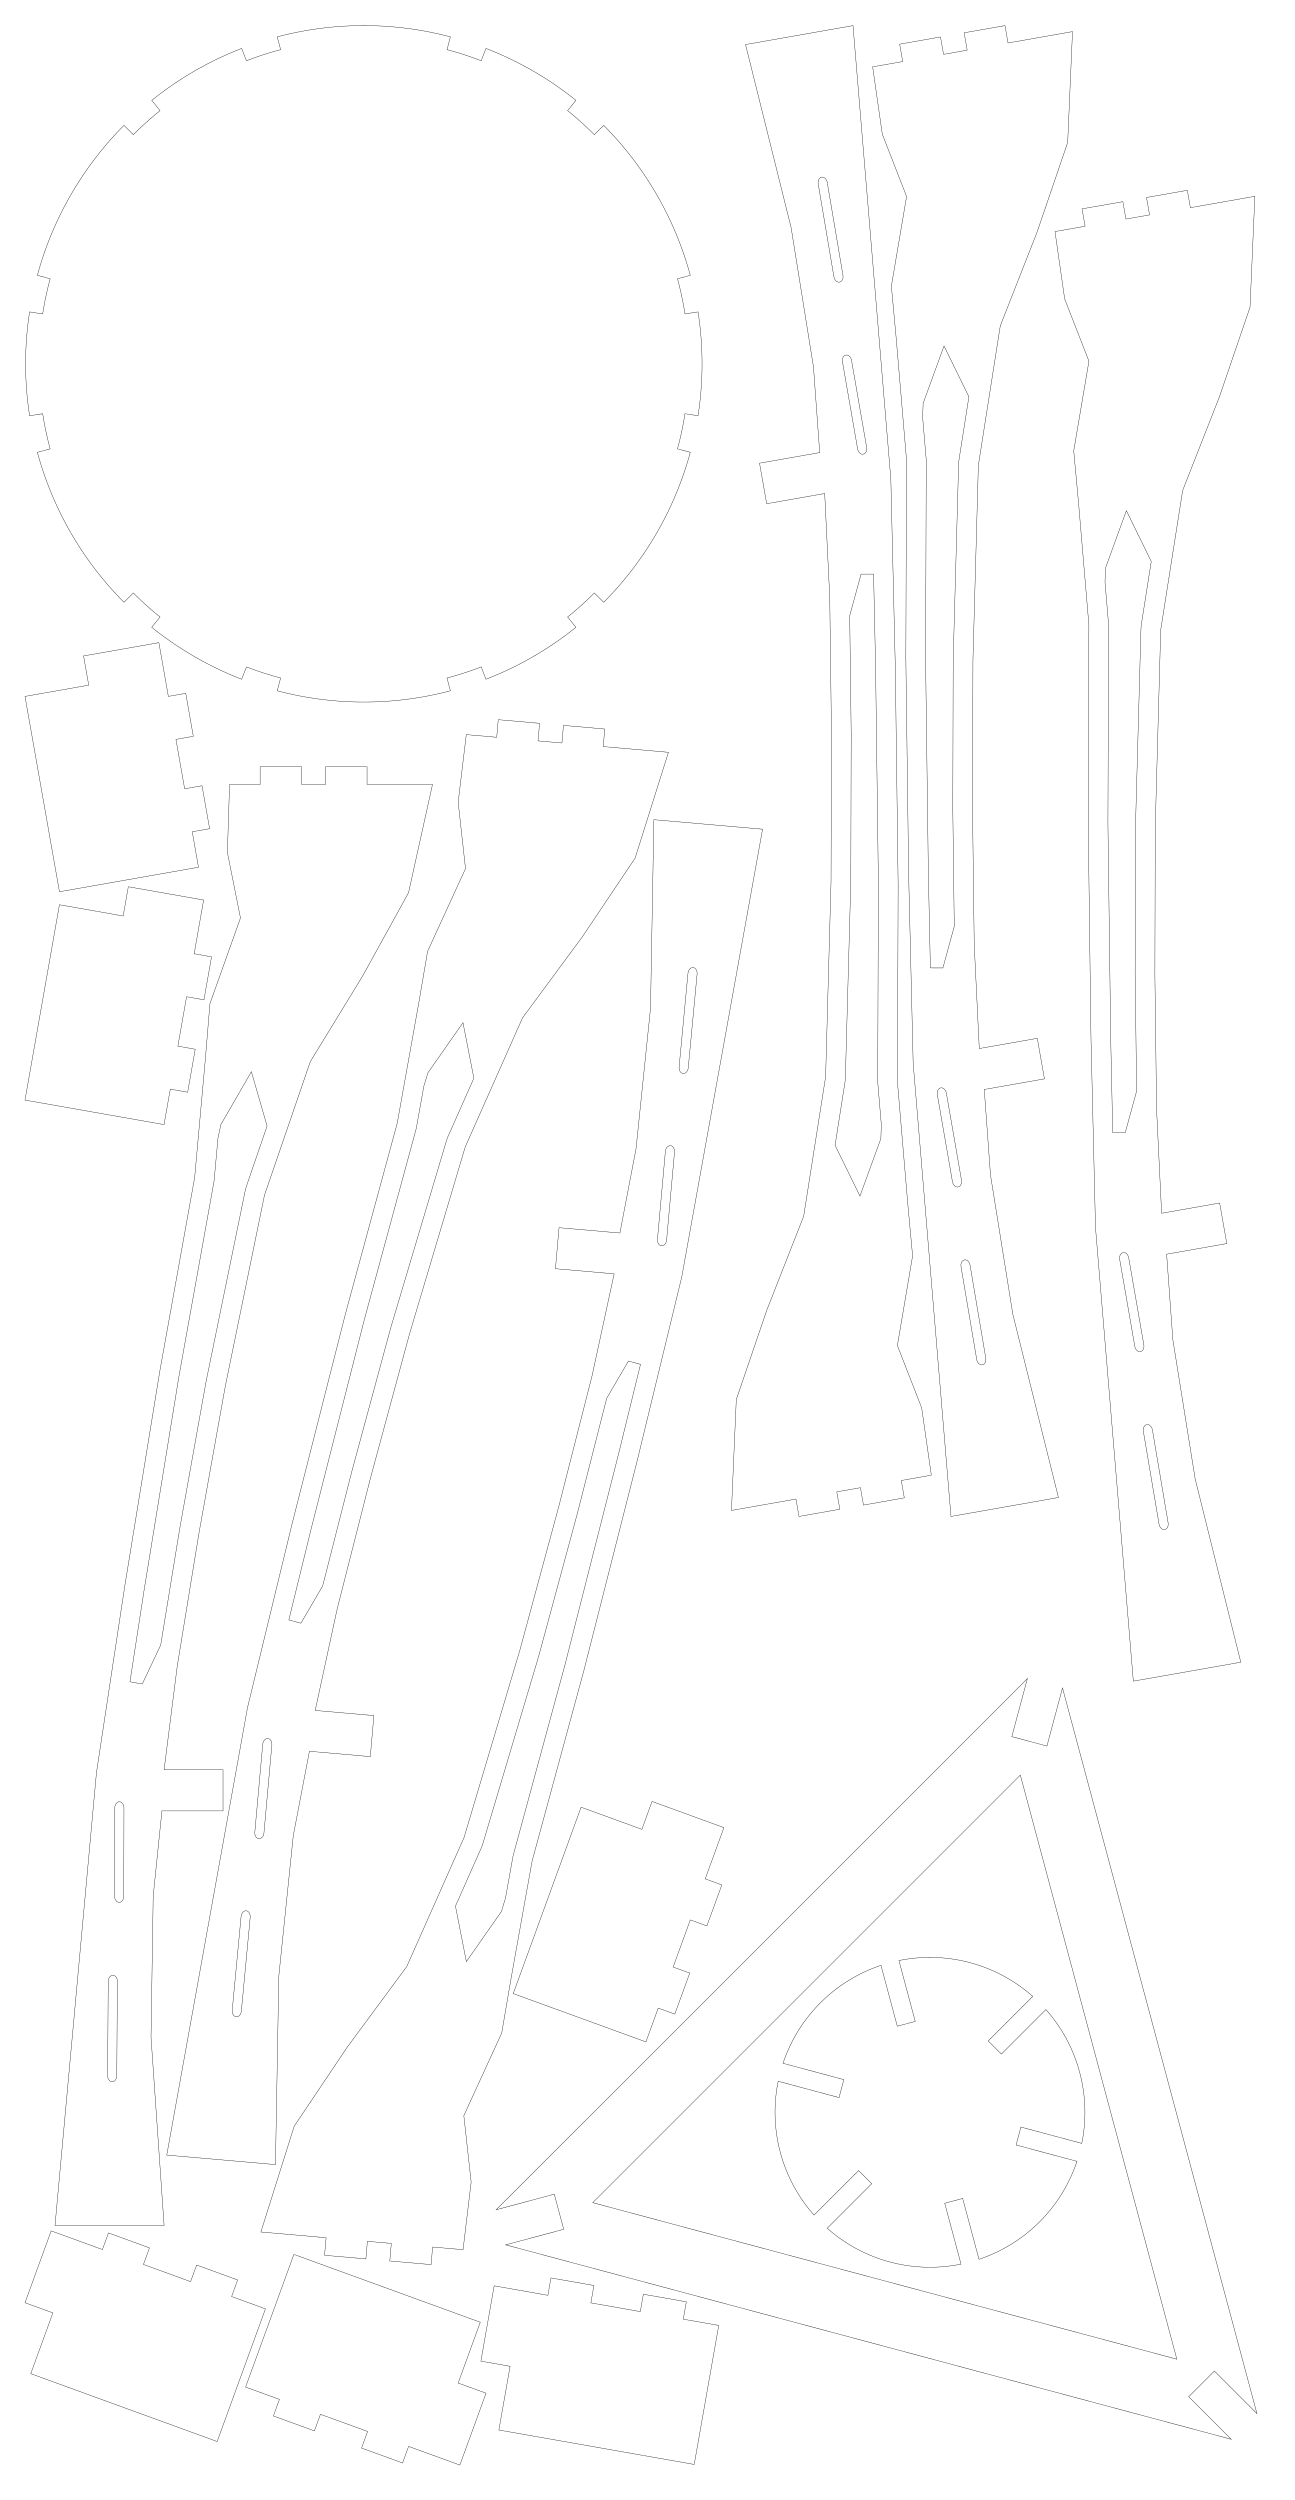
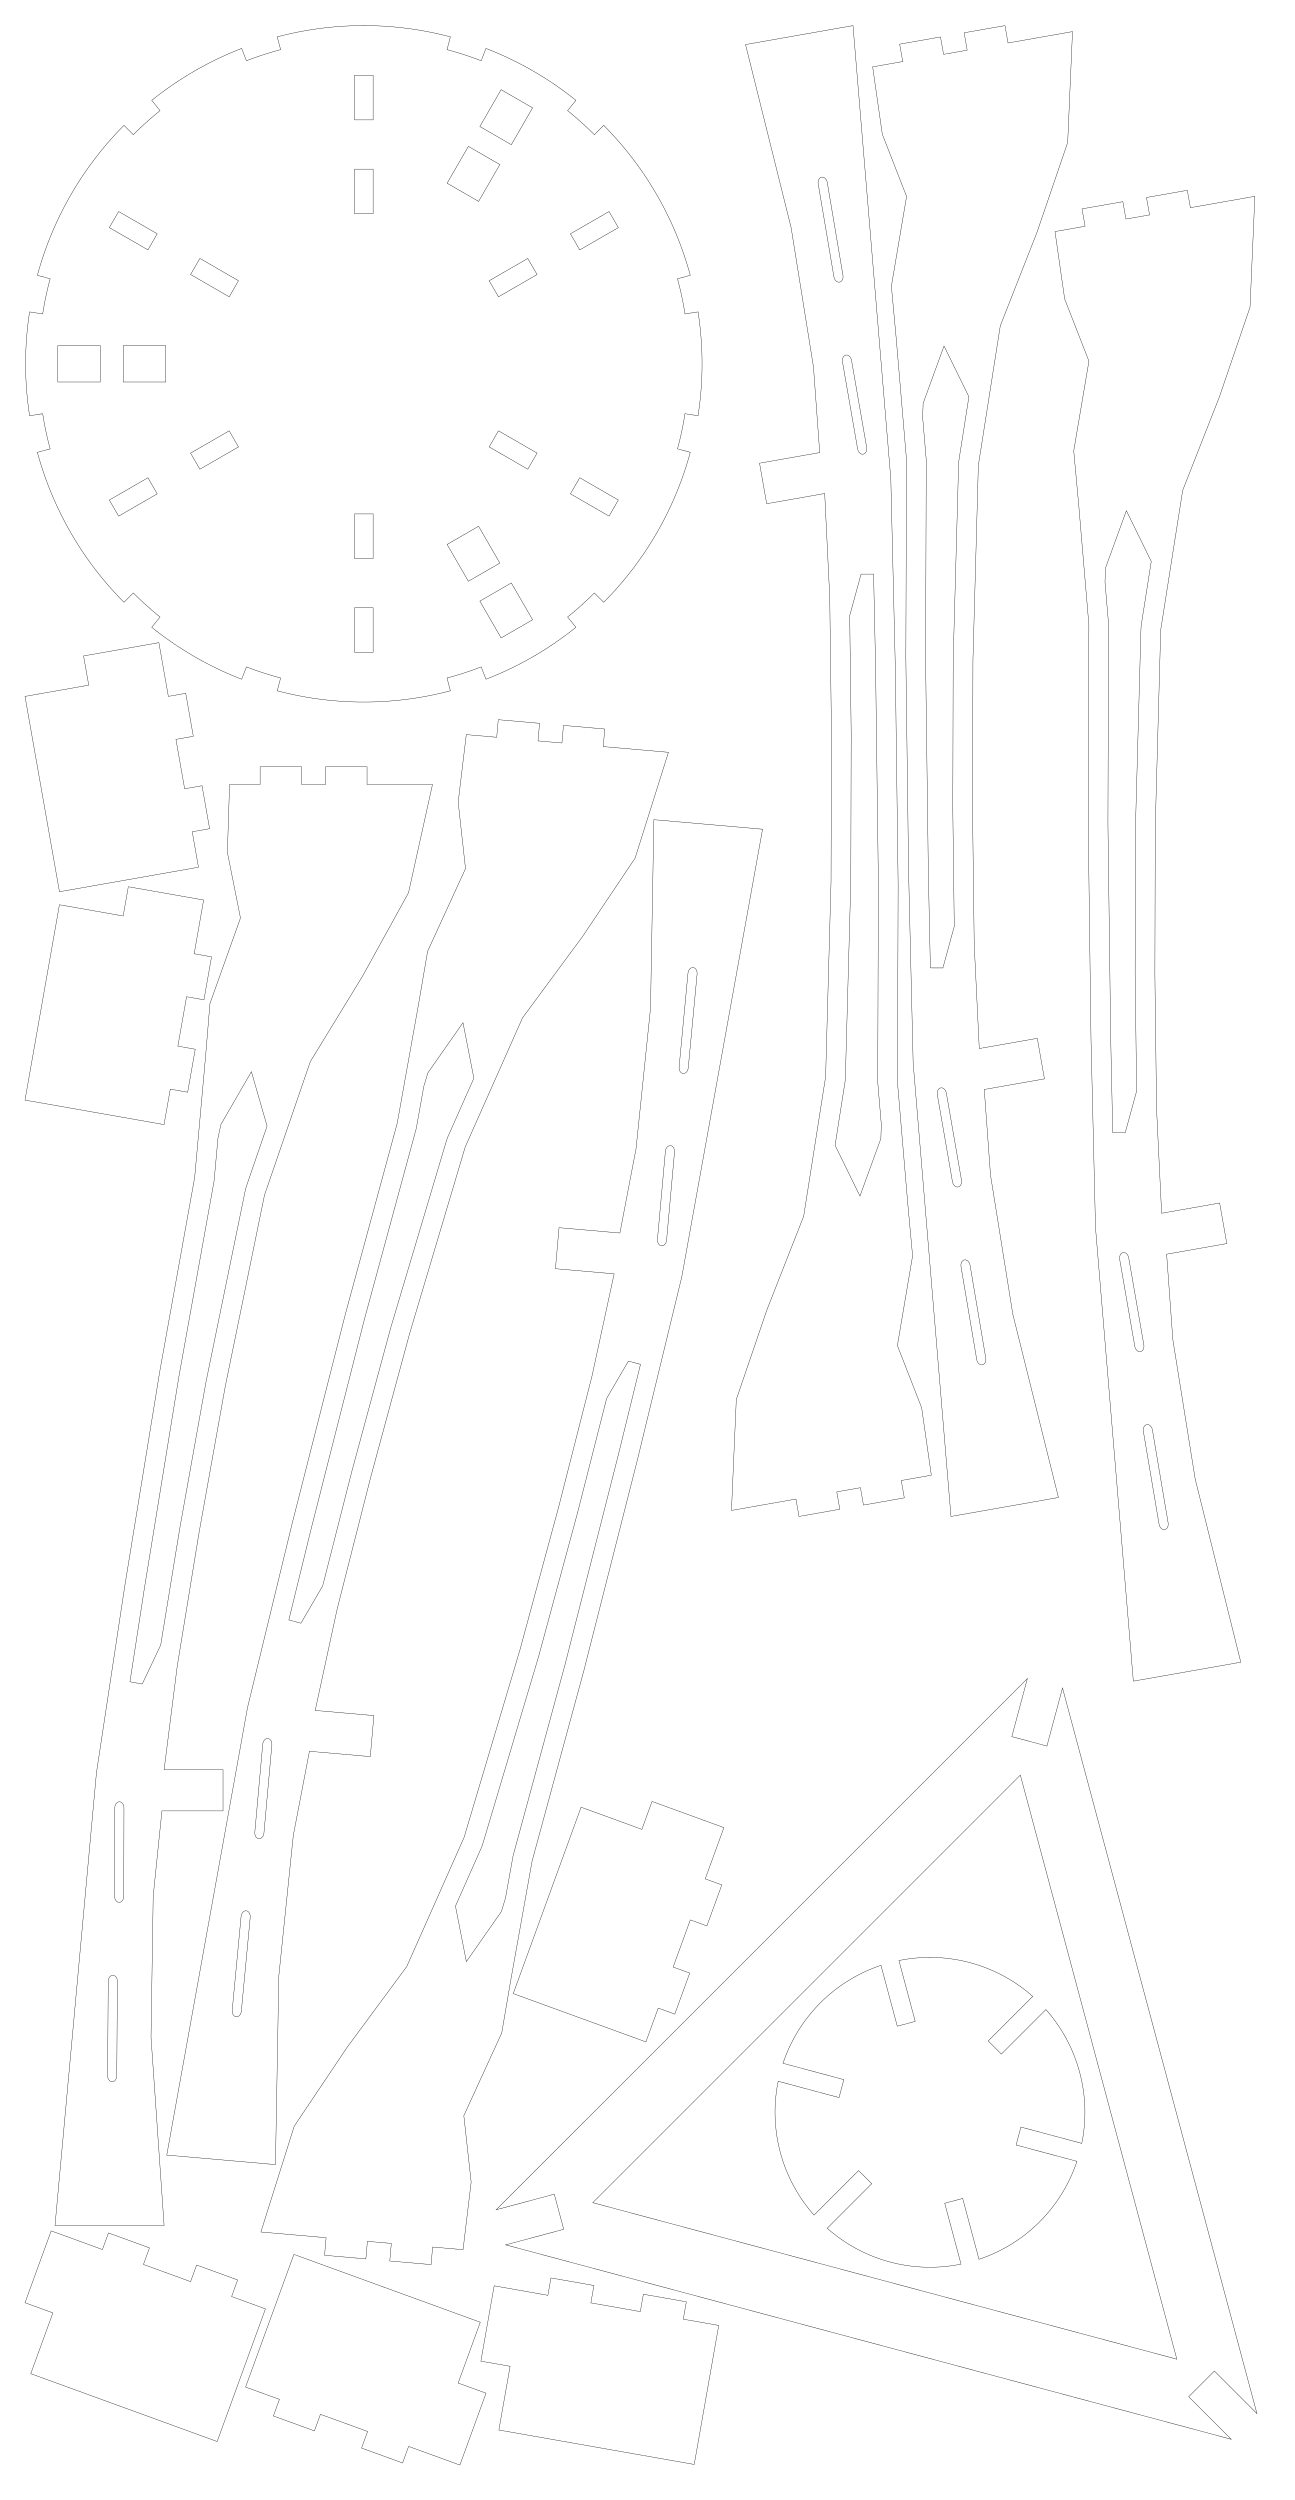
<svg xmlns="http://www.w3.org/2000/svg" width="440mm" height="850mm" viewBox="0 0 440 850">
  <g fill="none" stroke="black" stroke-width="0.12">
    <g id="LEG_1_A_6MM">
      <polygon class="CUT_OUTER" points="426.651,66.744 404.731,70.609 403.689,64.7 389.807,67.148 390.848,73.057 382.811,74.474 381.769,68.565 367.887,71.013 368.929,76.922 358.699,78.725 361.986,101.638 370.238,122.802 365.067,153.294 366.73,171.27 370.218,212.414 369.983,279.444 370.938,353.224 372.475,417.48 385.334,571.588 421.867,565.146 406.369,502.892 398.765,455.492 396.652,426.417 417.11,422.81 414.679,409.022 394.951,412.501 393.235,377.132 392.657,331.125 392.796,280.641 394.641,214.197 402.1,166.773 414.577,134.994 425.011,104.445" />
      <polygon class="CUT_INNER" points="382.967,173.627 375.862,193.149 375.702,197.943 376.897,212.047 376.929,212.824 376.694,279.781 377.648,353.451 378.329,385.094 382.586,385.099 386.451,370.957 385.947,330.856 385.946,330.722 386.085,280.238 386.088,280.02 387.933,213.576 388.034,212.478 391.428,190.898" />
      <polygon class="CUT_INNER" points="391.821,486.184 391.748,485.863 391.638,485.556 391.495,485.271 391.322,485.015 391.123,484.793 390.904,484.612 390.67,484.476 390.426,484.388 390.178,484.35 389.933,484.364 389.697,484.429 389.475,484.543 389.273,484.704 389.096,484.907 388.949,485.148 388.834,485.421 388.754,485.719 388.713,486.034 388.71,486.359 388.746,486.686 394.083,518.238 394.157,518.559 394.267,518.866 394.41,519.151 394.583,519.408 394.781,519.629 395.001,519.81 395.235,519.946 395.479,520.034 395.726,520.072 395.971,520.058 396.208,519.993 396.429,519.879 396.631,519.718 396.808,519.515 396.956,519.274 397.071,519.001 397.15,518.704 397.192,518.388 397.195,518.063 397.159,517.736" />
      <polygon class="CUT_INNER" points="383.766,427.681 383.691,427.361 383.58,427.055 383.435,426.77 383.261,426.515 383.062,426.295 382.842,426.116 382.607,425.981 382.363,425.895 382.115,425.86 381.871,425.876 381.635,425.942 381.414,426.058 381.213,426.221 381.037,426.426 380.89,426.668 380.777,426.942 380.699,427.24 380.659,427.556 380.657,427.881 380.695,428.208 385.831,457.765 385.906,458.086 386.017,458.392 386.162,458.676 386.336,458.931 386.535,459.151 386.755,459.331 386.99,459.465 387.234,459.551 387.482,459.587 387.726,459.571 387.962,459.504 388.183,459.388 388.384,459.226 388.56,459.021 388.707,458.778 388.82,458.505 388.898,458.206 388.938,457.89 388.94,457.565 388.902,457.238" />
    </g>
    <g id="LEG_1_B_6MM">
      <polygon class="CUT_OUTER" points="147.055,266.7 124.797,266.7 124.797,260.7 110.7,260.7 110.7,266.7 102.539,266.7 102.539,260.7 88.442,260.7 88.442,266.7 78.055,266.7 77.313,289.835 81.764,312.111 71.377,341.241 69.894,359.233 66.184,400.358 54.313,466.329 42.442,539.154 32.797,602.7 18.7,756.7 55.797,756.7 51.345,692.7 52.087,644.7 55.055,615.7 75.829,615.7 75.829,601.7 55.797,601.7 60.248,566.57 67.668,521.162 76.571,471.469 89.926,406.355 105.506,360.947 123.313,331.817 138.894,303.543" />
      <polygon class="CUT_INNER" points="85.474,364.374 75.087,382.366 74.097,387.059 72.825,401.157 72.722,401.927 60.863,467.826 49.01,540.543 44.186,571.823 48.377,572.567 54.639,559.311 61.106,519.732 61.129,519.599 70.032,469.907 70.073,469.692 83.428,404.578 83.718,403.515 90.808,382.851" />
      <polygon class="CUT_INNER" points="39.919,673.72 39.902,673.391 39.848,673.07 39.756,672.764 39.63,672.482 39.473,672.229 39.289,672.013 39.082,671.838 38.857,671.709 38.619,671.629 38.376,671.6 38.132,671.623 37.894,671.697 37.667,671.82 37.457,671.99 37.27,672.201 37.109,672.45 36.98,672.729 36.884,673.032 36.825,673.352 36.803,673.68 36.581,705.68 36.598,706.009 36.652,706.33 36.744,706.636 36.87,706.918 37.027,707.171 37.211,707.387 37.418,707.562 37.643,707.691 37.881,707.771 38.124,707.8 38.368,707.777 38.606,707.703 38.833,707.58 39.043,707.41 39.23,707.199 39.391,706.95 39.52,706.671 39.616,706.368 39.675,706.048 39.697,705.72" />
      <polygon class="CUT_INNER" points="42.145,614.707 42.127,614.378 42.07,614.058 41.978,613.753 41.851,613.471 41.692,613.22 41.507,613.005 41.299,612.832 41.073,612.705 40.836,612.627 40.592,612.6 40.348,612.625 40.111,612.701 39.884,612.826 39.675,612.997 39.489,613.21 39.33,613.46 39.201,613.74 39.107,614.044 39.049,614.365 39.029,614.693 38.955,644.693 38.973,645.022 39.029,645.342 39.122,645.647 39.249,645.929 39.408,646.18 39.593,646.395 39.801,646.568 40.026,646.695 40.264,646.773 40.508,646.8 40.751,646.775 40.989,646.699 41.216,646.574 41.424,646.403 41.611,646.19 41.77,645.94 41.899,645.66 41.993,645.356 42.051,645.035 42.071,644.707" />
    </g>
    <g id="LEG_2_A_6MM">
      <polygon class="CUT_OUTER" points="88.7,758.882 110.873,760.822 110.35,766.799 124.394,768.027 124.916,762.05 133.047,762.762 132.524,768.739 146.567,769.967 147.09,763.99 157.437,764.895 160.193,741.913 157.7,719.334 170.586,691.22 173.632,673.426 180.912,632.781 198.488,568.096 216.661,496.583 231.808,434.119 259.273,281.933 222.317,278.7 221.174,342.844 216.251,390.597 210.767,419.228 190.072,417.418 188.852,431.364 208.808,433.11 201.312,467.718 189.963,512.308 176.762,561.035 157.783,624.737 138.304,668.615 118.027,696.082 100.041,722.89" />
      <polygon class="CUT_INNER" points="158.559,666.947 170.475,649.928 171.87,645.339 174.366,631.406 174.536,630.648 192.093,566.033 210.239,494.626 217.77,463.886 213.66,462.779 206.267,475.439 196.375,514.304 196.341,514.434 183.14,563.161 183.081,563.371 164.101,627.074 163.72,628.108 154.856,648.074" />
      <polygon class="CUT_INNER" points="230.902,362.748 230.89,363.077 230.917,363.402 230.981,363.714 231.082,364.007 231.216,364.272 231.381,364.504 231.572,364.696 231.785,364.844 232.015,364.944 232.255,364.994 232.5,364.993 232.744,364.94 232.98,364.837 233.204,364.686 233.409,364.492 233.59,364.258 233.744,363.991 233.866,363.698 233.953,363.384 234.003,363.059 237.013,331.2 237.025,330.871 236.999,330.547 236.934,330.234 236.833,329.942 236.699,329.676 236.534,329.445 236.343,329.253 236.13,329.105 235.901,329.004 235.661,328.954 235.416,328.956 235.172,329.009 234.935,329.112 234.712,329.262 234.506,329.457 234.325,329.69 234.171,329.957 234.05,330.251 233.963,330.564 233.913,330.889" />
      <polygon class="CUT_INNER" points="223.541,421.342 223.531,421.671 223.559,421.996 223.625,422.308 223.727,422.599 223.863,422.863 224.029,423.093 224.221,423.284 224.434,423.43 224.664,423.529 224.905,423.577 225.15,423.573 225.393,423.519 225.629,423.414 225.852,423.261 226.057,423.065 226.237,422.83 226.39,422.562 226.51,422.267 226.596,421.953 226.644,421.628 229.333,391.749 229.343,391.42 229.315,391.095 229.249,390.784 229.147,390.492 229.012,390.228 228.846,389.998 228.653,389.807 228.44,389.661 228.21,389.562 227.97,389.514 227.725,389.518 227.481,389.573 227.245,389.677 227.022,389.83 226.817,390.026 226.637,390.261 226.484,390.529 226.364,390.824 226.278,391.138 226.23,391.463" />
    </g>
    <g id="LEG_2_B_6MM">
      <polygon class="CUT_OUTER" points="364.651,10.744 342.731,14.609 341.689,8.7 327.807,11.148 328.848,17.057 320.811,18.474 319.769,12.565 305.887,15.013 306.929,20.922 296.699,22.725 299.986,45.638 308.238,66.802 303.067,97.294 304.73,115.27 308.218,156.414 307.983,223.444 308.938,297.224 310.475,361.48 323.334,515.588 359.867,509.146 344.369,446.892 336.765,399.492 334.652,370.417 355.11,366.81 352.679,353.022 332.951,356.501 331.235,321.132 330.657,275.125 330.796,224.641 332.641,158.197 340.1,110.773 352.577,78.994 363.011,48.445" />
      <polygon class="CUT_INNER" points="320.967,117.627 313.862,137.149 313.702,141.943 314.897,156.047 314.929,156.824 314.694,223.781 315.648,297.451 316.329,329.094 320.586,329.099 324.451,314.957 323.947,274.856 323.946,274.722 324.085,224.238 324.088,224.02 325.933,157.576 326.034,156.478 329.428,134.898" />
      <polygon class="CUT_INNER" points="329.821,430.184 329.748,429.863 329.638,429.556 329.495,429.271 329.322,429.015 329.123,428.793 328.904,428.612 328.67,428.476 328.426,428.388 328.178,428.35 327.933,428.364 327.697,428.429 327.475,428.543 327.273,428.704 327.096,428.907 326.949,429.148 326.834,429.421 326.754,429.719 326.713,430.034 326.71,430.359 326.746,430.686 332.083,462.238 332.157,462.559 332.267,462.866 332.41,463.151 332.583,463.408 332.781,463.629 333.001,463.81 333.235,463.946 333.479,464.034 333.726,464.072 333.971,464.058 334.208,463.993 334.429,463.879 334.631,463.718 334.808,463.515 334.956,463.274 335.071,463.001 335.15,462.704 335.192,462.388 335.195,462.063 335.159,461.736" />
      <polygon class="CUT_INNER" points="321.766,371.681 321.691,371.361 321.58,371.055 321.435,370.77 321.261,370.515 321.062,370.295 320.842,370.116 320.607,369.981 320.363,369.895 320.115,369.86 319.871,369.876 319.635,369.942 319.414,370.058 319.213,370.221 319.037,370.426 318.89,370.668 318.777,370.942 318.699,371.24 318.659,371.556 318.657,371.881 318.695,372.208 323.831,401.765 323.906,402.086 324.017,402.392 324.162,402.676 324.336,402.931 324.535,403.151 324.755,403.331 324.99,403.465 325.234,403.551 325.482,403.587 325.726,403.571 325.962,403.504 326.183,403.388 326.384,403.226 326.56,403.021 326.707,402.778 326.82,402.505 326.898,402.206 326.938,401.89 326.94,401.565 326.902,401.238" />
    </g>
    <g id="LEG_3_A_6MM">
      <polygon class="CUT_OUTER" points="227.273,255.786 205.099,253.846 205.622,247.868 191.579,246.64 191.056,252.617 182.926,251.906 183.449,245.929 169.406,244.7 168.883,250.677 158.535,249.772 155.78,272.754 158.273,295.333 145.386,323.447 142.34,341.242 135.06,381.886 117.485,446.572 99.312,518.085 84.165,580.549 56.7,732.734 93.656,735.967 94.799,671.823 99.721,624.07 105.205,595.439 125.9,597.25 127.121,583.303 107.165,581.557 114.661,546.949 126.01,502.36 139.21,453.633 158.189,389.93 177.668,346.052 197.946,318.585 215.931,291.778" />
      <polygon class="CUT_INNER" points="157.413,347.721 145.498,364.739 144.102,369.328 141.607,383.261 141.437,384.019 123.88,448.635 105.734,520.041 98.202,550.782 102.313,551.889 109.706,539.228 119.598,500.364 119.632,500.234 132.832,451.506 132.892,451.296 151.871,387.594 152.253,386.56 161.117,366.593" />
      <polygon class="CUT_INNER" points="85.071,651.919 85.082,651.59 85.056,651.265 84.991,650.953 84.891,650.66 84.756,650.395 84.591,650.164 84.4,649.971 84.187,649.823 83.958,649.723 83.718,649.673 83.473,649.674 83.229,649.727 82.992,649.83 82.769,649.981 82.564,650.175 82.382,650.409 82.229,650.676 82.107,650.97 82.02,651.283 81.97,651.608 78.959,683.467 78.947,683.796 78.974,684.121 79.039,684.433 79.139,684.726 79.274,684.991 79.438,685.222 79.63,685.415 79.843,685.563 80.072,685.663 80.312,685.713 80.557,685.712 80.801,685.659 81.037,685.556 81.261,685.405 81.466,685.211 81.648,684.977 81.801,684.71 81.923,684.416 82.01,684.103 82.06,683.778" />
      <polygon class="CUT_INNER" points="92.431,593.325 92.442,592.996 92.414,592.672 92.348,592.36 92.246,592.068 92.11,591.804 91.944,591.574 91.752,591.383 91.538,591.237 91.308,591.139 91.068,591.091 90.823,591.094 90.579,591.149 90.343,591.254 90.12,591.406 89.916,591.602 89.735,591.837 89.583,592.105 89.462,592.4 89.377,592.714 89.328,593.039 86.64,622.919 86.629,623.248 86.657,623.572 86.723,623.884 86.825,624.175 86.961,624.439 87.127,624.67 87.319,624.86 87.533,625.006 87.763,625.105 88.003,625.153 88.248,625.15 88.492,625.095 88.728,624.99 88.951,624.837 89.155,624.641 89.336,624.406 89.488,624.138 89.609,623.844 89.694,623.53 89.743,623.204" />
    </g>
    <g id="LEG_3_B_6MM">
      <polygon class="CUT_OUTER" points="248.699,513.544 270.619,509.679 271.661,515.588 285.544,513.14 284.502,507.231 292.539,505.814 293.581,511.723 307.464,509.275 306.422,503.366 316.651,501.562 313.364,478.65 305.112,457.485 310.283,426.994 308.62,409.018 305.132,367.874 305.367,300.844 304.412,227.064 302.876,162.808 290.017,8.7 253.483,15.142 268.981,77.396 276.585,124.796 278.698,153.871 258.24,157.478 260.671,171.265 280.399,167.787 282.115,203.156 282.694,249.163 282.555,299.647 280.71,366.09 273.251,413.515 260.773,445.294 250.339,475.843" />
      <polygon class="CUT_INNER" points="292.384,406.661 299.489,387.139 299.649,382.344 298.453,368.24 298.421,367.464 298.656,300.506 297.702,226.836 297.021,195.194 292.764,195.189 288.9,209.331 289.404,249.432 289.404,249.566 289.265,300.05 289.262,300.268 287.417,366.712 287.316,367.81 283.922,389.39" />
      <polygon class="CUT_INNER" points="283.529,94.104 283.603,94.425 283.713,94.732 283.856,95.017 284.029,95.273 284.227,95.495 284.446,95.676 284.681,95.812 284.925,95.9 285.172,95.937 285.417,95.924 285.653,95.859 285.875,95.745 286.077,95.584 286.254,95.381 286.402,95.14 286.517,94.867 286.596,94.569 286.637,94.254 286.64,93.929 286.605,93.602 281.267,62.049 281.193,61.729 281.083,61.422 280.94,61.137 280.767,60.88 280.569,60.659 280.35,60.478 280.115,60.342 279.871,60.254 279.624,60.216 279.379,60.23 279.143,60.295 278.921,60.409 278.719,60.57 278.542,60.773 278.394,61.014 278.279,61.287 278.2,61.584 278.159,61.9 278.156,62.225 278.192,62.552" />
      <polygon class="CUT_INNER" points="291.584,152.607 291.66,152.927 291.771,153.233 291.915,153.517 292.089,153.773 292.288,153.993 292.508,154.172 292.743,154.306 292.987,154.392 293.235,154.428 293.48,154.412 293.715,154.345 293.937,154.229 294.138,154.067 294.314,153.862 294.46,153.62 294.574,153.346 294.651,153.048 294.692,152.732 294.693,152.406 294.656,152.08 289.519,122.522 289.444,122.202 289.333,121.896 289.189,121.612 289.015,121.357 288.815,121.137 288.595,120.957 288.36,120.823 288.116,120.737 287.869,120.701 287.624,120.717 287.388,120.784 287.167,120.9 286.966,121.062 286.79,121.267 286.644,121.51 286.53,121.783 286.452,122.082 286.412,122.397 286.411,122.723 286.448,123.05" />
    </g>
-     <g id="TOP_DISC_D230_RIM_TABS_ONLY_6MM">
+     <g id="BOTTOM_DISC_D230_6MM">
      <polygon class="CUT_OUTER" points="163.604,226.743 162.462,227.178 161.314,227.601 160.163,228.011 159.007,228.408 157.846,228.792 156.682,229.163 155.513,229.521 154.341,229.867 153.164,230.199 151.985,230.519 153.136,234.869 151.535,235.281 149.927,235.669 148.314,236.035 146.697,236.377 145.074,236.696 143.447,236.992 141.816,237.264 140.181,237.513 138.542,237.738 136.901,237.94 135.257,238.118 133.61,238.272 131.962,238.403 130.311,238.51 128.66,238.593 127.007,238.652 125.354,238.688 123.7,238.7 122.046,238.688 120.393,238.652 118.74,238.593 117.089,238.51 115.438,238.403 113.79,238.272 112.143,238.118 110.499,237.94 108.858,237.738 107.219,237.513 105.584,237.264 103.953,236.992 102.326,236.696 100.703,236.377 99.085,236.035 97.473,235.669 95.865,235.281 94.264,234.869 95.415,230.519 94.236,230.199 93.059,229.867 91.887,229.521 90.718,229.163 89.554,228.792 88.393,228.408 87.237,228.011 86.085,227.601 84.938,227.178 83.796,226.743 82.171,230.94 80.673,230.347 79.183,229.734 77.701,229.1 76.229,228.445 74.766,227.77 73.313,227.074 71.869,226.358 70.436,225.621 69.013,224.865 67.601,224.089 66.2,223.293 64.81,222.477 63.432,221.643 62.066,220.789 60.711,219.915 59.369,219.023 58.04,218.113 56.724,217.184 55.42,216.236 54.131,215.27 52.854,214.286 51.592,213.285 54.414,209.779 53.466,209.008 52.526,208.226 51.596,207.433 50.674,206.63 49.761,205.817 48.857,204.995 47.963,204.162 47.077,203.319 46.201,202.467 45.335,201.604 42.143,204.777 40.986,203.596 39.845,202.398 38.722,201.184 37.617,199.954 36.529,198.708 35.46,197.447 34.408,196.171 33.375,194.879 32.361,193.573 31.366,192.252 30.39,190.917 29.433,189.569 28.495,188.206 27.577,186.831 26.68,185.442 25.802,184.04 24.944,182.626 24.107,181.2 23.291,179.762 22.495,178.312 21.72,176.851 20.966,175.379 20.234,173.897 19.522,172.404 18.833,170.9 18.165,169.388 17.519,167.865 16.895,166.334 16.293,164.794 15.713,163.245 15.155,161.688 14.62,160.123 14.108,158.551 13.618,156.971 13.151,155.385 12.707,153.792 17.05,152.614 16.737,151.433 16.436,150.248 16.149,149.06 15.875,147.868 15.615,146.674 15.367,145.477 15.133,144.278 14.912,143.075 14.704,141.871 14.51,140.664 10.063,141.355 9.827,139.761 9.613,138.164 9.422,136.564 9.253,134.961 9.106,133.357 8.982,131.75 8.881,130.142 8.802,128.533 8.745,126.922 8.711,125.311 8.7,123.7 8.711,122.089 8.745,120.478 8.802,118.867 8.881,117.258 8.982,115.65 9.106,114.043 9.253,112.439 9.422,110.836 9.613,109.236 9.827,107.639 10.063,106.045 14.51,106.736 14.704,105.529 14.912,104.325 15.133,103.122 15.367,101.923 15.615,100.726 15.875,99.532 16.149,98.34 16.436,97.152 16.737,95.967 17.05,94.786 12.707,93.608 13.151,92.015 13.618,90.429 14.108,88.849 14.62,87.277 15.155,85.712 15.713,84.155 16.293,82.606 16.895,81.066 17.519,79.535 18.165,78.012 18.833,76.5 19.522,74.996 20.234,73.503 20.966,72.021 21.72,70.549 22.495,69.088 23.291,67.638 24.107,66.2 24.944,64.774 25.802,63.36 26.68,61.958 27.577,60.569 28.495,59.194 29.433,57.831 30.39,56.483 31.366,55.148 32.361,53.827 33.375,52.521 34.408,51.229 35.46,49.953 36.529,48.692 37.617,47.446 38.722,46.216 39.845,45.002 40.986,43.804 42.143,42.623 45.335,45.795 46.201,44.933 47.077,44.081 47.963,43.238 48.857,42.405 49.761,41.582 50.674,40.77 51.596,39.967 52.526,39.174 53.466,38.392 54.414,37.621 51.592,34.115 52.854,33.114 54.131,32.13 55.42,31.164 56.724,30.216 58.04,29.287 59.369,28.376 60.711,27.484 62.066,26.611 63.432,25.757 64.81,24.922 66.2,24.107 67.601,23.311 69.013,22.535 70.436,21.779 71.869,21.042 73.313,20.326 74.766,19.63 76.229,18.955 77.701,18.3 79.183,17.666 80.673,17.053 82.171,16.46 83.796,20.657 84.938,20.221 86.085,19.799 87.237,19.389 88.393,18.992 89.554,18.608 90.718,18.237 91.887,17.879 93.059,17.533 94.236,17.201 95.415,16.881 94.264,12.531 95.865,12.119 97.473,11.731 99.085,11.365 100.703,11.023 102.326,10.704 103.953,10.408 105.584,10.136 107.219,9.887 108.858,9.662 110.499,9.46 112.143,9.282 113.79,9.128 115.438,8.997 117.089,8.89 118.74,8.807 120.393,8.748 122.046,8.712 123.7,8.7 125.354,8.712 127.007,8.748 128.66,8.807 130.311,8.89 131.962,8.997 133.61,9.128 135.257,9.282 136.901,9.46 138.542,9.662 140.181,9.887 141.816,10.136 143.447,10.408 145.074,10.704 146.697,11.023 148.314,11.365 149.927,11.731 151.535,12.119 153.136,12.531 151.985,16.881 153.164,17.201 154.341,17.533 155.513,17.879 156.682,18.237 157.846,18.608 159.007,18.992 160.163,19.389 161.314,19.799 162.462,20.221 163.604,20.657 165.229,16.46 166.727,17.053 168.217,17.666 169.699,18.3 171.171,18.955 172.634,19.63 174.087,20.326 175.531,21.042 176.964,21.779 178.387,22.535 179.799,23.311 181.2,24.107 182.59,24.922 183.968,25.757 185.334,26.611 186.689,27.484 188.031,28.376 189.36,29.287 190.676,30.216 191.98,31.164 193.269,32.13 194.546,33.114 195.808,34.115 192.986,37.621 193.934,38.392 194.874,39.174 195.804,39.967 196.726,40.77 197.639,41.582 198.543,42.405 199.437,43.238 200.323,44.081 201.199,44.933 202.065,45.796 205.257,42.623 206.414,43.804 207.555,45.002 208.678,46.216 209.783,47.446 210.871,48.692 211.94,49.953 212.992,51.229 214.025,52.521 215.039,53.827 216.034,55.148 217.01,56.483 217.967,57.831 218.905,59.194 219.822,60.569 220.72,61.958 221.598,63.36 222.456,64.774 223.293,66.2 224.109,67.638 224.905,69.088 225.68,70.549 226.434,72.021 227.166,73.503 227.878,74.996 228.567,76.5 229.235,78.012 229.881,79.535 230.505,81.066 231.107,82.606 231.687,84.155 232.245,85.712 232.78,87.277 233.292,88.849 233.782,90.429 234.249,92.015 234.693,93.608 230.35,94.786 230.663,95.967 230.964,97.152 231.251,98.34 231.525,99.532 231.785,100.726 232.033,101.923 232.267,103.122 232.488,104.325 232.696,105.529 232.89,106.736 237.337,106.045 237.573,107.639 237.787,109.236 237.978,110.836 238.147,112.439 238.294,114.043 238.418,115.65 238.519,117.258 238.598,118.867 238.655,120.478 238.689,122.089 238.7,123.7 238.689,125.311 238.655,126.922 238.598,128.533 238.519,130.142 238.418,131.75 238.294,133.357 238.147,134.961 237.978,136.564 237.787,138.164 237.573,139.761 237.337,141.355 232.89,140.664 232.696,141.871 232.488,143.075 232.267,144.278 232.033,145.477 231.785,146.674 231.525,147.868 231.251,149.06 230.964,150.248 230.663,151.433 230.35,152.614 234.693,153.792 234.249,155.385 233.782,156.971 233.292,158.551 232.78,160.123 232.245,161.688 231.687,163.245 231.107,164.794 230.505,166.334 229.881,167.865 229.235,169.388 228.567,170.9 227.878,172.404 227.166,173.897 226.434,175.379 225.68,176.851 224.905,178.312 224.109,179.762 223.293,181.2 222.456,182.626 221.598,184.04 220.72,185.442 219.822,186.831 218.905,188.206 217.967,189.569 217.01,190.917 216.034,192.252 215.039,193.573 214.025,194.879 212.992,196.171 211.94,197.447 210.871,198.708 209.783,199.954 208.678,201.184 207.555,202.398 206.414,203.596 205.257,204.777 202.065,201.604 201.199,202.467 200.323,203.319 199.437,204.162 198.543,204.995 197.639,205.817 196.726,206.63 195.804,207.433 194.874,208.226 193.934,209.008 192.986,209.779 195.808,213.285 194.546,214.286 193.269,215.27 191.98,216.236 190.676,217.184 189.36,218.113 188.031,219.023 186.689,219.915 185.334,220.789 183.968,221.643 182.59,222.477 181.2,223.293 179.799,224.089 178.387,224.865 176.964,225.621 175.531,226.358 174.087,227.074 172.634,227.77 171.171,228.445 169.699,229.1 168.217,229.734 166.727,230.347 165.229,230.94" />
+       <polygon class="CUT_INNER" points="181.077,210.721 173.849,198.201 163.145,204.381 170.373,216.901" />
+       <polygon class="CUT_INNER" points="159.244,49.775 152.016,62.295 162.72,68.475 169.948,55.955" />
+       <polygon class="CUT_INNER" points="41.907,129.88 56.364,129.88 56.364,117.52 41.907,117.52" />
+       <polygon class="CUT_INNER" points="169.948,191.445 162.72,178.925 152.016,185.105 159.244,197.625" />
+       <polygon class="CUT_INNER" points="170.373,30.499 163.145,43.019 173.849,49.199 181.077,36.679" />
+       <polygon class="CUT_INNER" points="19.649,129.88 34.106,129.88 34.106,117.52 19.649,117.52" />
+       <polygon class="CUT_INNER" points="120.54,57.508 120.54,72.666 126.86,72.666 126.86,57.508" />
+       <polygon class="CUT_INNER" points="64.796,93.34 77.924,100.92 81.084,95.447 67.956,87.867" />
+       <polygon class="CUT_INNER" points="182.604,154.059 169.476,146.48 166.316,151.953 179.444,159.533" />
+       <polygon class="CUT_INNER" points="126.86,189.892 126.86,174.734 120.54,174.734 120.54,189.892" />
+       <polygon class="CUT_INNER" points="179.444,87.867 166.316,95.447 169.476,100.92 182.604,93.34" />
+       <polygon class="CUT_INNER" points="67.956,159.533 81.084,151.953 77.924,146.48 64.796,154.059" />
+       <polygon class="CUT_INNER" points="40.327,175.484 53.455,167.905 50.295,162.432 37.167,170.011" />
+       <polygon class="CUT_INNER" points="207.073,71.916 193.945,79.495 197.105,84.968 210.233,77.389" />
+       <polygon class="CUT_INNER" points="210.233,170.011 197.105,162.432 193.945,167.905 207.073,175.484" />
+       <polygon class="CUT_INNER" points="126.86,221.795 126.86,206.637 120.54,206.637 120.54,221.795" />
+       <polygon class="CUT_INNER" points="120.54,25.605 120.54,40.763 126.86,40.763 126.86,25.605" />
+       <polygon class="CUT_INNER" points="37.167,77.389 50.295,84.968 53.455,79.495 40.327,71.916" />
    </g>
    <g id="LOWER_TRIANGLE_ONE_PIECE_6MM">
      <polygon class="CUT_OUTER" points="418.621,829.361 404.155,814.895 412.895,806.155 427.361,820.621 361.252,573.899 355.957,593.659 344.018,590.46 349.313,570.7 168.7,751.313 188.46,746.018 191.659,757.957 171.899,763.252" />
      <polygon class="CUT_INNER" points="346.915,603.526 201.526,748.915 400.131,802.131" />
    </g>
    <g id="CENTRAL_FLAT_6MM_SPIDER">
      <polygon class="CUT_OUTER" points="326.748,769.8 321.204,749.108 327.308,747.472 332.853,768.164 333.902,767.802 334.943,767.417 335.976,767.011 337,766.584 338.015,766.135 339.021,765.664 340.016,765.172 341.001,764.66 341.974,764.127 342.936,763.574 343.887,763 344.825,762.406 345.75,761.793 346.662,761.161 347.561,760.509 348.445,759.839 349.316,759.15 350.171,758.443 351.012,757.718 351.837,756.976 352.646,756.216 353.439,755.439 354.216,754.646 354.976,753.837 355.718,753.012 356.443,752.171 357.15,751.316 357.839,750.445 358.509,749.561 359.161,748.662 359.793,747.75 360.406,746.825 361,745.887 361.574,744.936 362.127,743.974 362.66,743.001 363.172,742.016 363.664,741.021 364.135,740.015 364.584,739 365.011,737.976 365.417,736.943 365.802,735.902 366.164,734.853 345.472,729.308 347.108,723.204 367.8,728.748 368.011,727.658 368.199,726.564 368.363,725.467 368.505,724.366 368.624,723.262 368.719,722.156 368.791,721.048 368.839,719.94 368.864,718.83 368.866,717.72 368.845,716.61 368.8,715.501 368.731,714.393 368.64,713.287 368.525,712.183 368.386,711.082 368.225,709.983 368.04,708.889 367.833,707.799 367.603,706.713 367.349,705.632 367.073,704.557 366.775,703.488 366.454,702.425 366.11,701.37 365.745,700.322 365.357,699.282 364.948,698.25 364.517,697.227 364.065,696.213 363.591,695.21 363.096,694.216 362.581,693.233 362.044,692.261 361.488,691.301 360.911,690.352 360.315,689.416 359.699,688.493 359.063,687.583 358.409,686.686 357.736,685.804 357.044,684.935 356.334,684.082 355.607,683.244 340.46,698.391 335.991,693.922 351.138,678.775 350.3,678.047 349.446,677.338 348.578,676.646 347.696,675.973 346.799,675.318 345.889,674.683 344.966,674.067 344.029,673.47 343.081,672.894 342.121,672.337 341.149,671.801 340.166,671.285 339.172,670.791 338.168,670.317 337.155,669.865 336.132,669.434 335.1,669.024 334.06,668.637 333.012,668.271 331.956,667.928 330.894,667.607 329.825,667.308 328.75,667.032 327.669,666.779 326.583,666.549 325.493,666.341 324.398,666.157 323.3,665.995 322.199,665.857 321.095,665.742 319.988,665.65 318.881,665.582 317.772,665.537 316.662,665.516 315.552,665.517 314.442,665.542 313.333,665.591 312.226,665.663 311.12,665.758 310.016,665.877 308.915,666.018 307.817,666.183 306.724,666.371 305.634,666.582 311.178,687.273 305.073,688.909 299.529,668.218 298.48,668.58 297.439,668.964 296.406,669.37 295.381,669.798 294.366,670.247 293.361,670.718 292.366,671.209 291.381,671.722 290.407,672.255 289.445,672.808 288.495,673.382 287.557,673.975 286.632,674.588 285.72,675.221 284.821,675.872 283.936,676.543 283.066,677.232 282.21,677.939 281.37,678.664 280.545,679.406 279.735,680.166 278.942,680.942 278.166,681.735 277.406,682.545 276.664,683.37 275.939,684.21 275.232,685.066 274.543,685.936 273.872,686.821 273.221,687.72 272.588,688.632 271.975,689.557 271.382,690.495 270.808,691.445 270.255,692.407 269.722,693.381 269.209,694.366 268.718,695.361 268.247,696.366 267.798,697.381 267.37,698.405 266.964,699.439 266.58,700.48 266.218,701.529 286.909,707.073 285.273,713.178 264.582,707.634 264.371,708.724 264.183,709.817 264.018,710.915 263.877,712.016 263.758,713.12 263.663,714.226 263.591,715.333 263.542,716.442 263.517,717.552 263.516,718.662 263.537,719.772 263.582,720.881 263.65,721.988 263.742,723.095 263.857,724.199 263.995,725.3 264.157,726.398 264.341,727.493 264.549,728.583 264.779,729.669 265.032,730.75 265.308,731.825 265.607,732.894 265.928,733.956 266.271,735.012 266.637,736.06 267.024,737.1 267.434,738.132 267.865,739.155 268.317,740.168 268.791,741.172 269.285,742.166 269.801,743.149 270.337,744.121 270.894,745.081 271.47,746.029 272.067,746.966 272.683,747.889 273.318,748.799 273.973,749.696 274.646,750.578 275.338,751.446 276.047,752.3 276.775,753.138 291.922,737.991 296.391,742.46 281.244,757.607 282.082,758.334 282.935,759.044 283.804,759.736 284.686,760.409 285.583,761.063 286.493,761.699 287.416,762.315 288.352,762.911 289.301,763.488 290.261,764.044 291.233,764.581 292.216,765.096 293.21,765.591 294.213,766.065 295.227,766.517 296.25,766.948 297.282,767.357 298.322,767.745 299.37,768.11 300.425,768.454 301.488,768.775 302.557,769.073 303.632,769.349 304.713,769.603 305.799,769.833 306.889,770.04 307.983,770.225 309.082,770.386 310.183,770.525 311.287,770.64 312.393,770.731 313.501,770.8 314.61,770.845 315.72,770.866 316.83,770.864 317.94,770.839 319.048,770.791 320.156,770.719 321.262,770.624 322.366,770.505 323.467,770.363 324.564,770.199 325.658,770.011" />
    </g>
    <g id="CORE_RIB_01_6MM">
      <polygon class="CUT_OUTER" points="20.211,303.189 67.482,294.854 65.356,282.798 71.265,281.757 68.688,267.143 62.779,268.185 59.816,251.38 65.725,250.338 63.148,235.725 57.239,236.767 54.019,218.5 28.414,223.015 30.166,232.952 8.5,236.772" />
    </g>
    <g id="CORE_RIB_02_6MM">
      <polygon class="CUT_OUTER" points="73.832,830.123 90.249,785.018 78.745,780.831 80.797,775.192 66.854,770.117 64.802,775.755 48.766,769.919 50.818,764.281 36.874,759.206 34.822,764.844 17.393,758.5 8.5,782.932 17.982,786.383 10.457,807.056" />
    </g>
    <g id="CORE_RIB_03_6MM">
      <polygon class="CUT_OUTER" points="8.5,374.034 55.771,382.369 57.897,370.313 63.805,371.355 66.382,356.742 60.473,355.7 63.437,338.895 69.345,339.937 71.922,325.323 66.013,324.281 69.234,306.015 43.629,301.5 41.877,311.437 20.211,307.617" />
    </g>
    <g id="CORE_RIB_04_6MM">
      <polygon class="CUT_OUTER" points="99.917,766.5 83.5,811.605 95.004,815.792 92.952,821.43 106.895,826.506 108.947,820.867 124.983,826.704 122.931,832.342 136.875,837.417 138.927,831.779 156.356,838.123 165.249,813.691 155.767,810.24 163.292,789.567" />
    </g>
    <g id="CORE_RIB_05_6MM">
      <polygon class="CUT_OUTER" points="236.034,837.922 244.369,790.651 232.313,788.525 233.355,782.617 218.742,780.04 217.7,785.949 200.895,782.986 201.937,777.077 187.323,774.5 186.281,780.409 168.015,777.188 163.5,802.793 173.437,804.545 169.617,826.211" />
    </g>
    <g id="CORE_RIB_06_6MM">
      <polygon class="CUT_OUTER" points="174.5,677.832 219.605,694.249 223.792,682.745 229.43,684.797 234.506,670.854 228.867,668.802 234.704,652.766 240.342,654.818 245.417,640.874 239.779,638.822 246.123,621.393 221.691,612.5 218.24,621.982 197.566,614.457" />
    </g>
  </g>
</svg>
